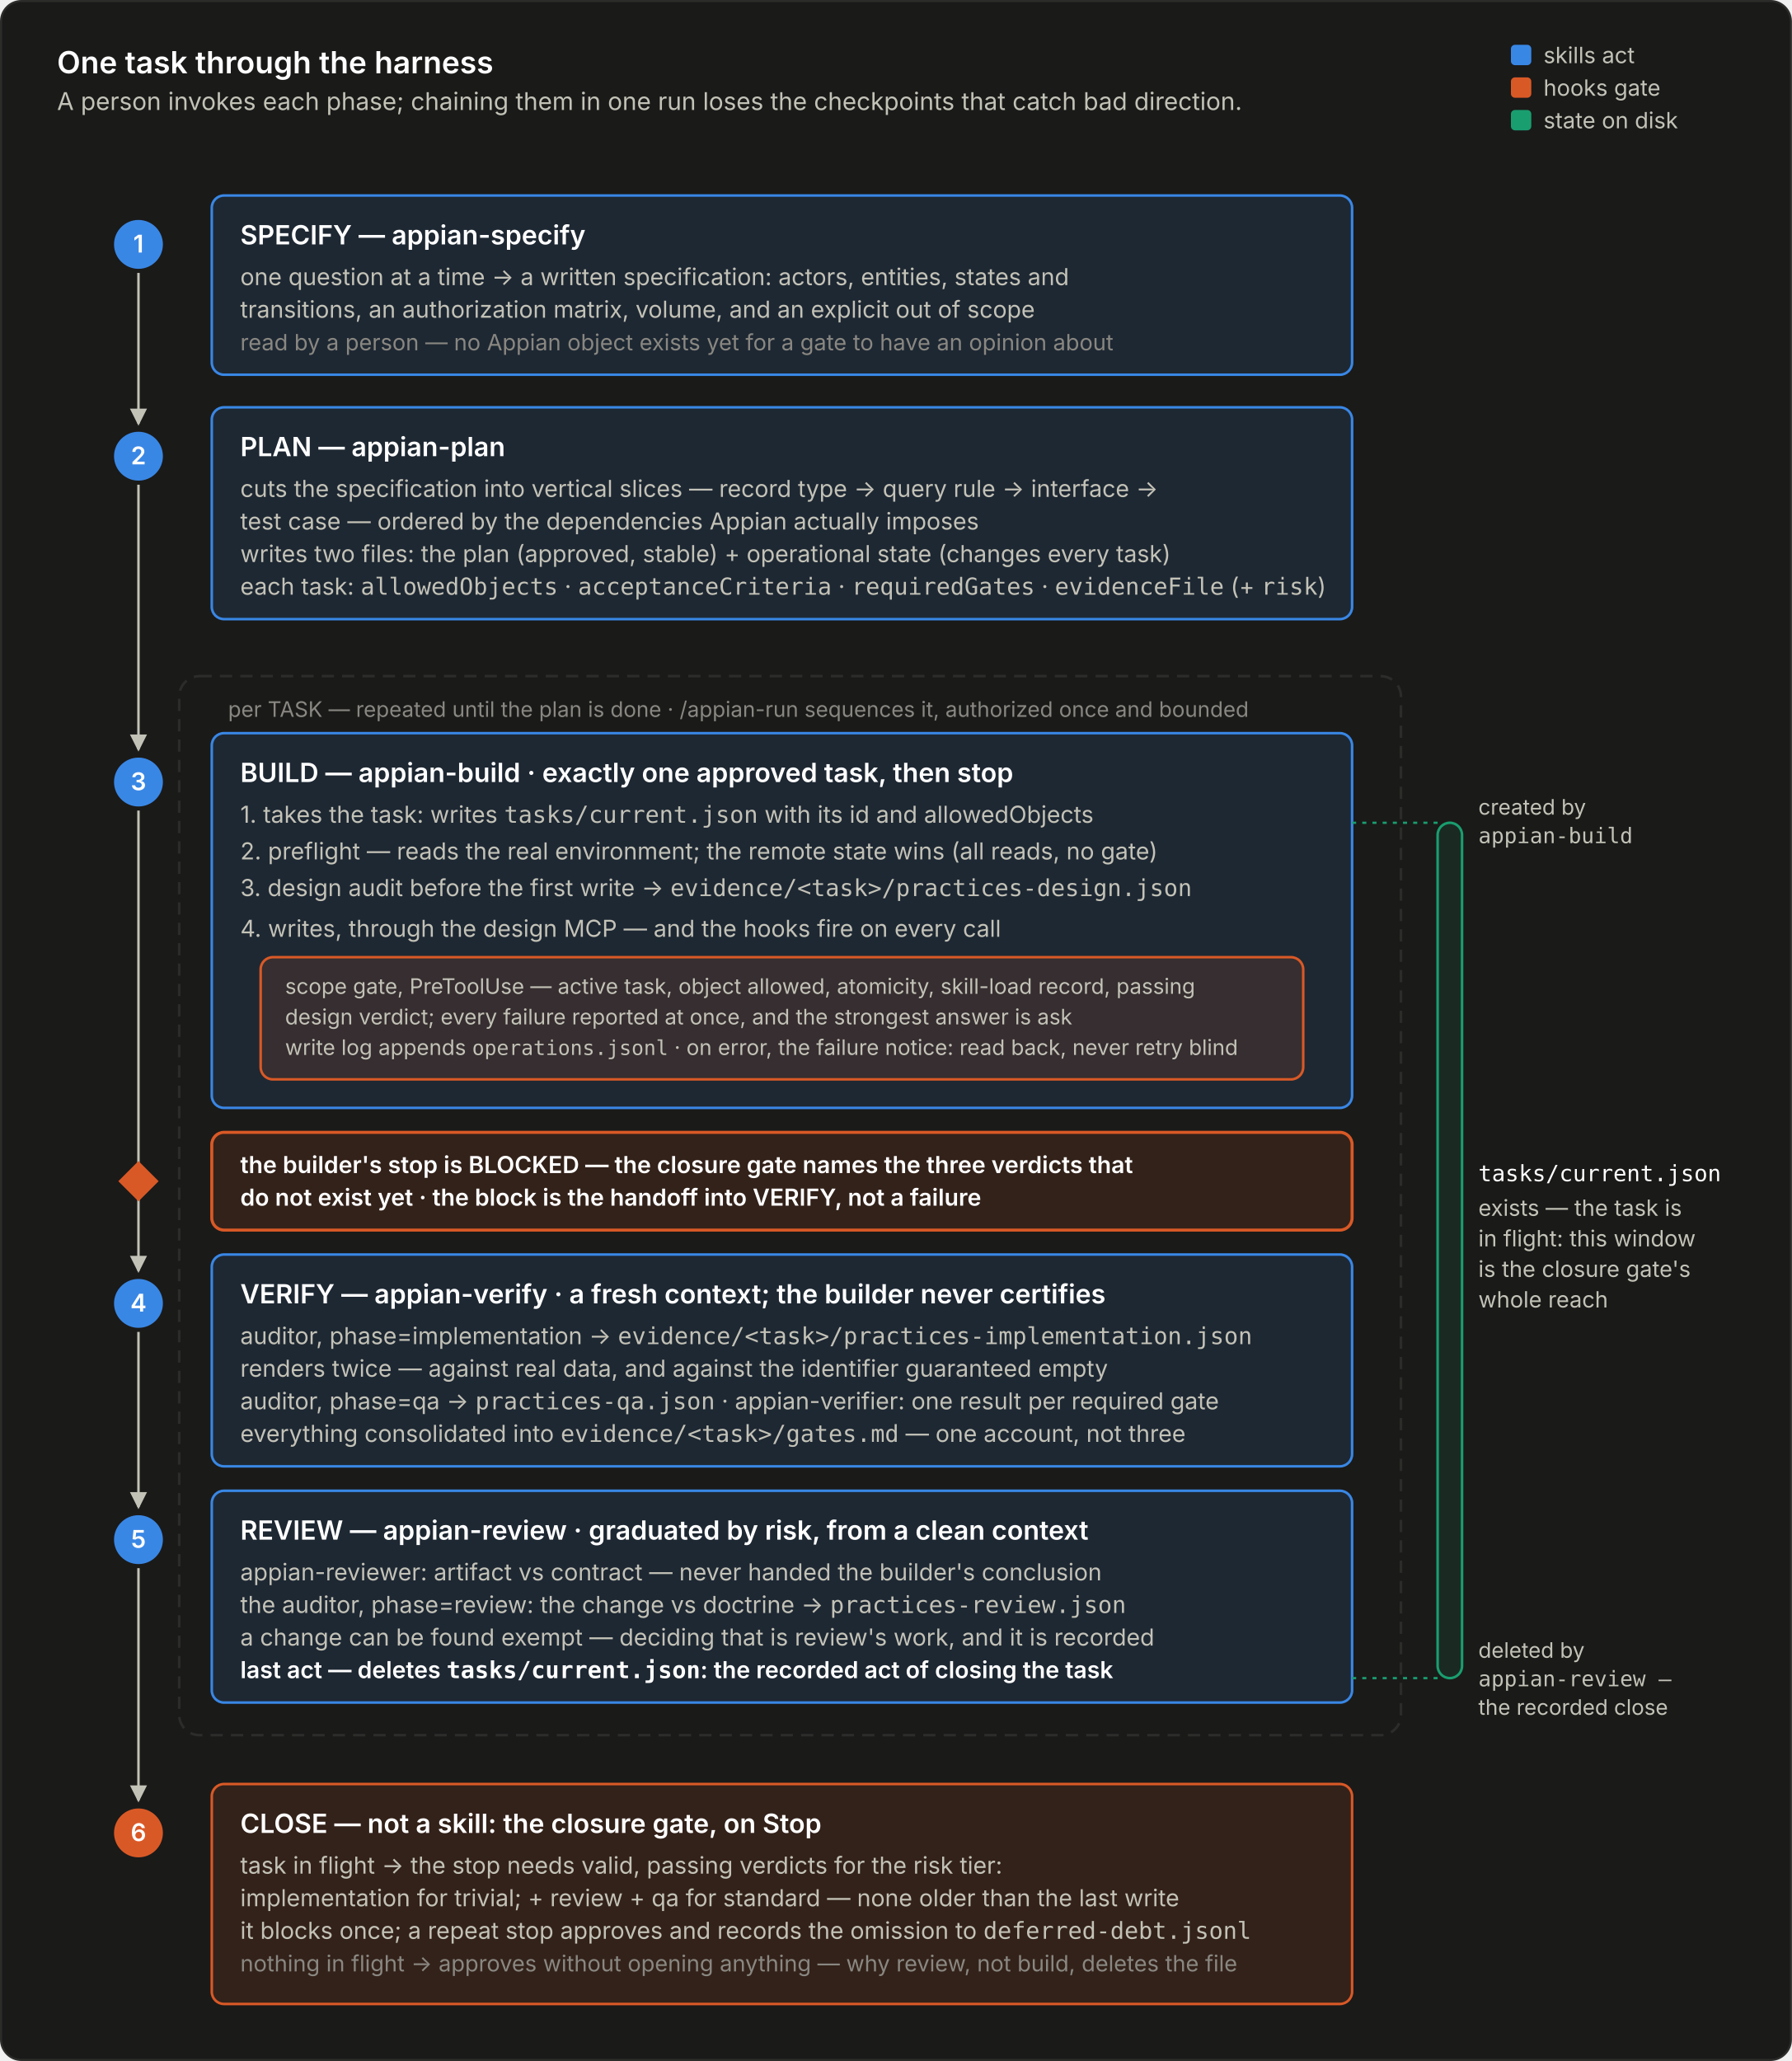
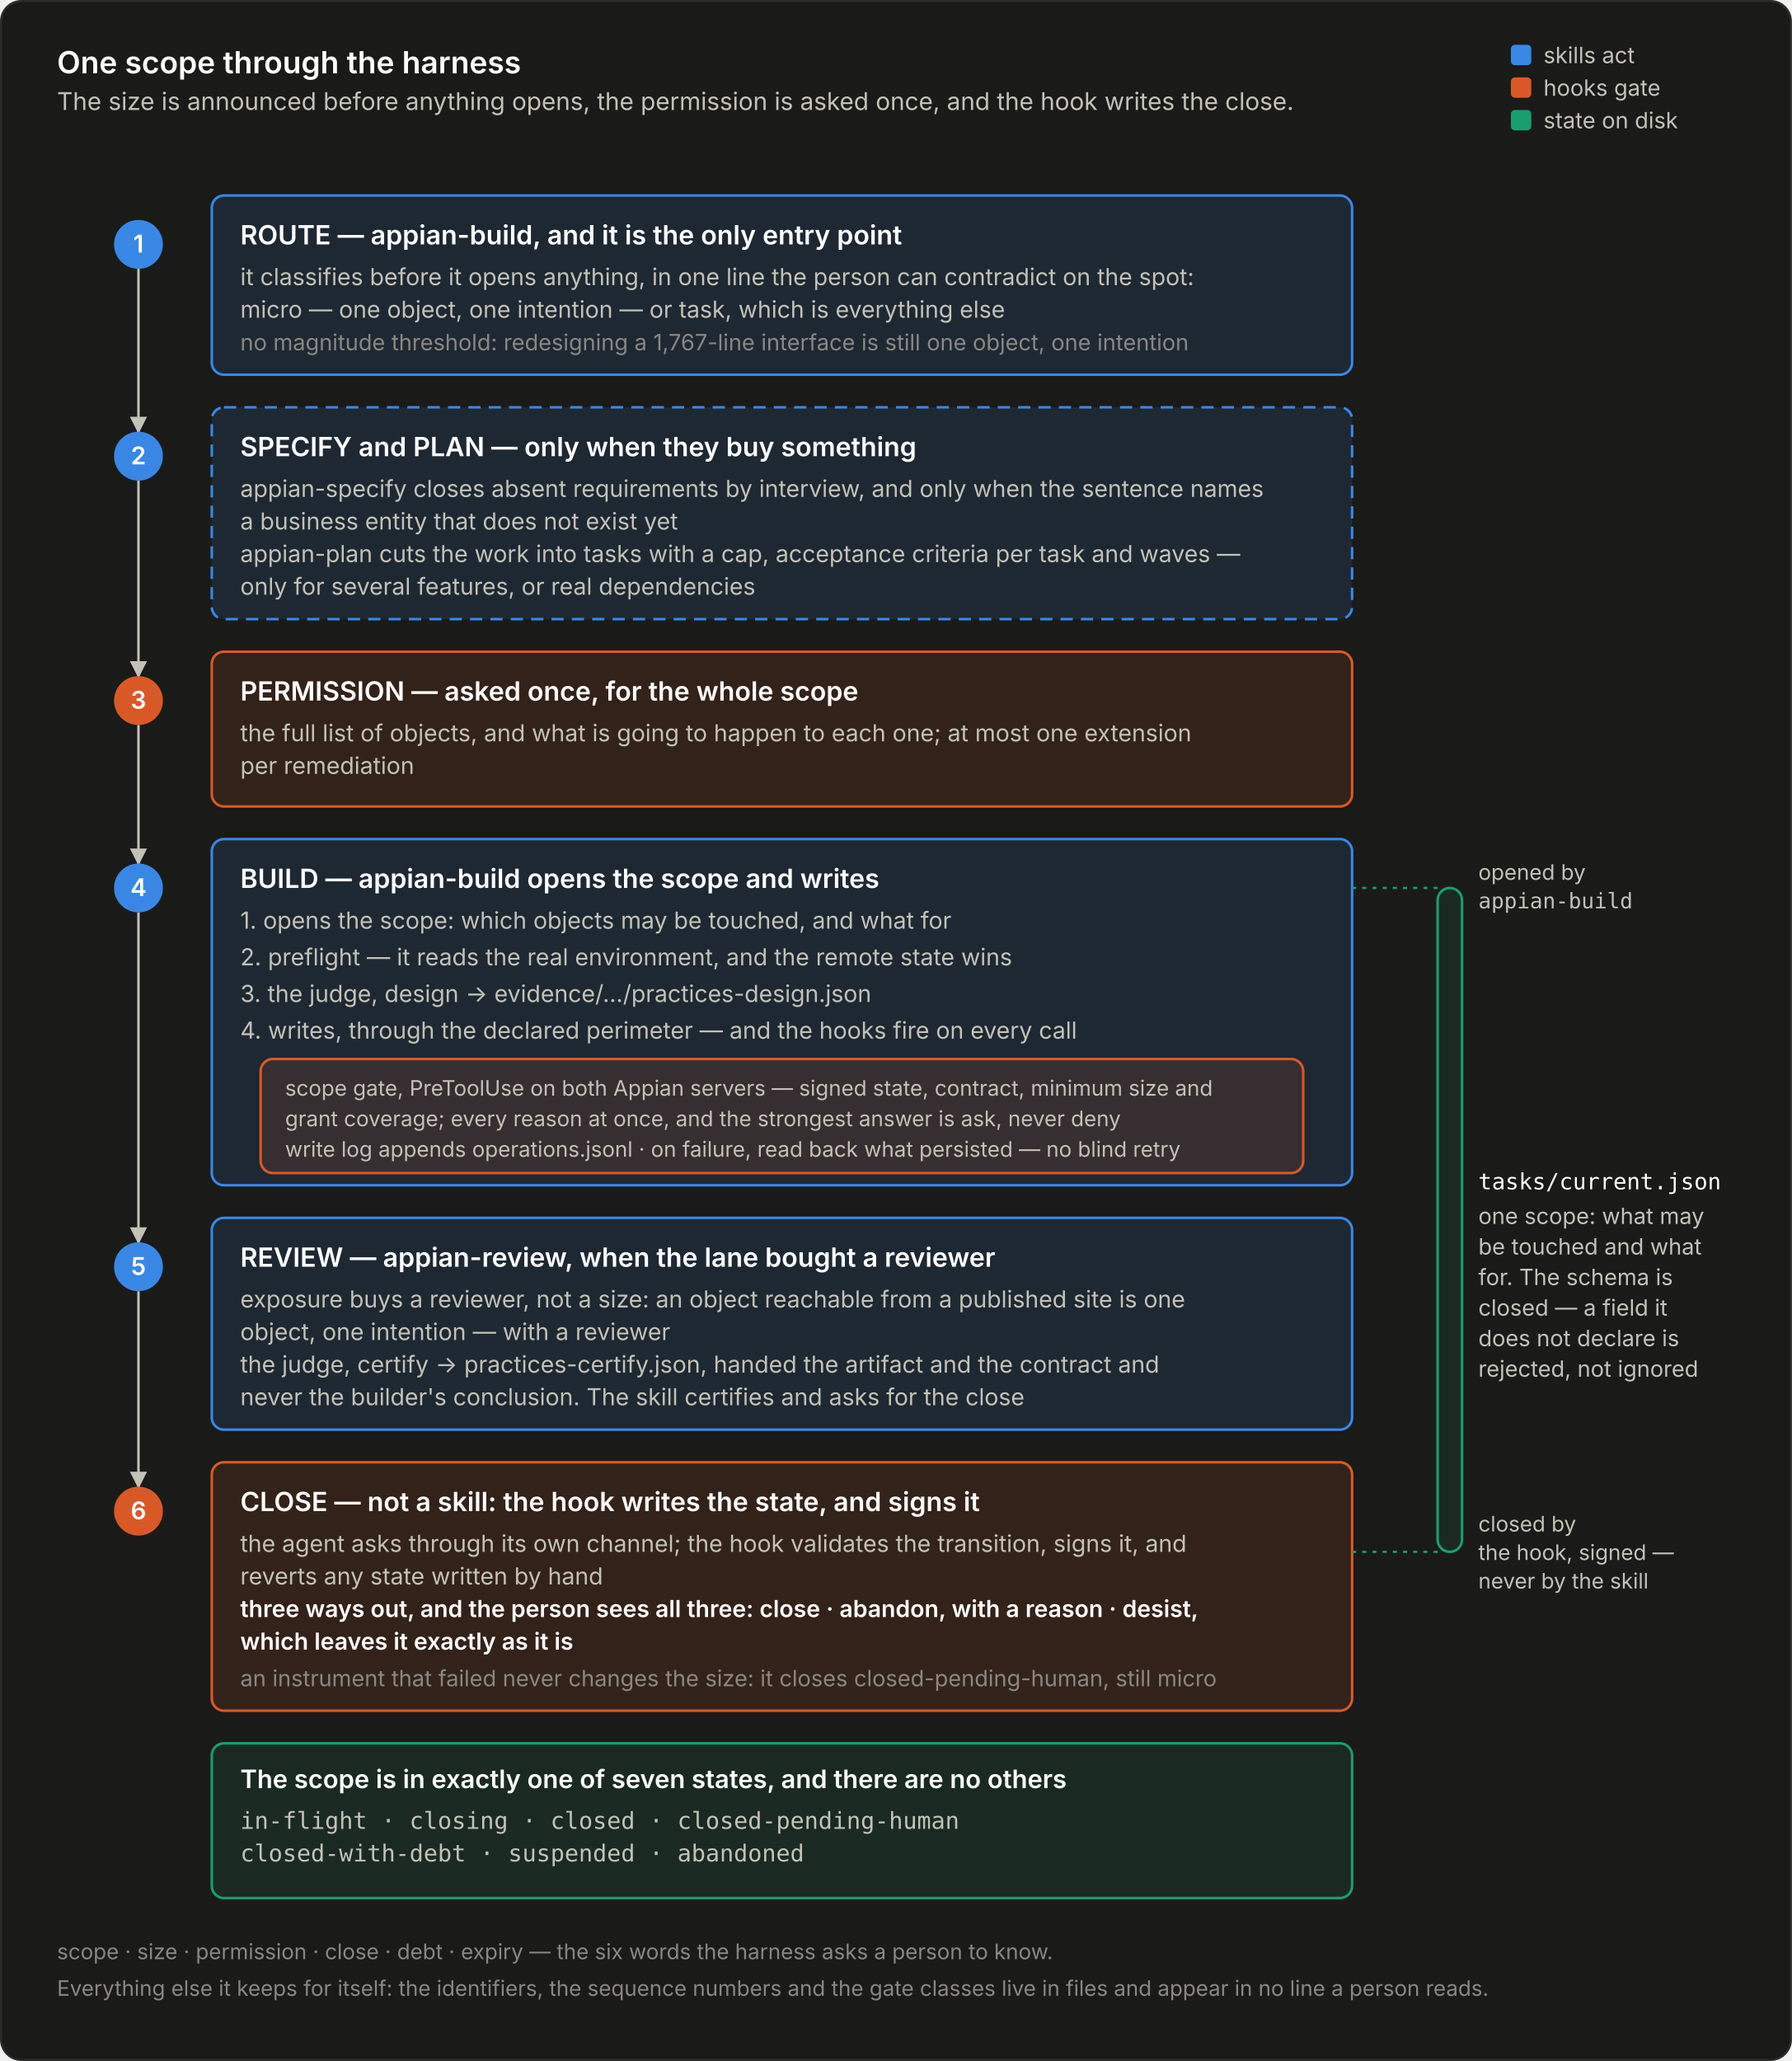
<svg xmlns="http://www.w3.org/2000/svg" width="880" height="1012" viewBox="0 0 880 1012" role="img" font-family="system-ui,-apple-system,'Segoe UI',sans-serif">
  <defs>
    <marker id="ar-blue" viewBox="0 0 8 8" refX="7" refY="4" markerWidth="7" markerHeight="7" orient="auto-start-reverse">
      <path d="M0,0 L8,4 L0,8 z" fill="#3987e5" />
    </marker>
  </defs>
  <defs>
    <marker id="ar-orange" viewBox="0 0 8 8" refX="7" refY="4" markerWidth="7" markerHeight="7" orient="auto-start-reverse">
      <path d="M0,0 L8,4 L0,8 z" fill="#d95926" />
    </marker>
  </defs>
  <defs>
    <marker id="ar-ink" viewBox="0 0 8 8" refX="7" refY="4" markerWidth="7" markerHeight="7" orient="auto-start-reverse">
      <path d="M0,0 L8,4 L0,8 z" fill="#c3c2b7" />
    </marker>
  </defs>
  <rect x="0.5" y="0.5" width="879" height="1011" rx="10" fill="#1a1a19" stroke="#2c2c2a" />
-   <text x="28" y="36" font-size="15" fill="#ffffff" font-weight="600">One task through the harness</text>
-   <text x="28" y="54" font-size="12" fill="#c3c2b7">A person invokes each phase; chaining them in one run loses the checkpoints that catch bad direction.</text>
+   <text x="28" y="36" font-size="15" fill="#ffffff" font-weight="600">One scope through the harness</text>
+   <text x="28" y="54" font-size="12" fill="#c3c2b7">The size is announced before anything opens, the permission is asked once, and the hook writes the close.</text>
  <rect x="742" y="22" width="10" height="10" rx="2" fill="#3987e5" stroke="none" stroke-width="0" />
  <text x="758" y="31" font-size="11" fill="#c3c2b7">skills act</text>
  <rect x="742" y="38" width="10" height="10" rx="2" fill="#d95926" stroke="none" stroke-width="0" />
  <text x="758" y="47" font-size="11" fill="#c3c2b7">hooks gate</text>
  <rect x="742" y="54" width="10" height="10" rx="2" fill="#199e70" stroke="none" stroke-width="0" />
  <text x="758" y="63" font-size="11" fill="#c3c2b7">state on disk</text>
  <rect x="104" y="96" width="560" height="88" rx="6" fill="rgba(57,135,229,0.13)" stroke="#3987e5" stroke-width="1.25" />
-   <text x="118" y="120" font-size="13" fill="#ffffff" font-weight="600">SPECIFY — appian-specify</text>
-   <text x="118" y="140" font-size="11.5" fill="#c3c2b7">one question at a time → a written specification: actors, entities, states and</text>
-   <text x="118" y="156" font-size="11.5" fill="#c3c2b7">transitions, an authorization matrix, volume, and an explicit out of scope</text>
-   <text x="118" y="172" font-size="11" fill="#898781">read by a person — no Appian object exists yet for a gate to have an opinion about</text>
-   <rect x="104" y="200" width="560" height="104" rx="6" fill="rgba(57,135,229,0.13)" stroke="#3987e5" stroke-width="1.25" />
-   <text x="118" y="224" font-size="13" fill="#ffffff" font-weight="600">PLAN — appian-plan</text>
-   <text x="118" y="244" font-size="11.5" fill="#c3c2b7">cuts the specification into vertical slices — record type → query rule → interface →</text>
-   <text x="118" y="260" font-size="11.5" fill="#c3c2b7">test case — ordered by the dependencies Appian actually imposes</text>
-   <text x="118" y="276" font-size="11.5" fill="#c3c2b7">writes two files: the plan (approved, stable) + operational state (changes every task)</text>
-   <text x="118" y="292" font-size="11.5" fill="#c3c2b7">each task: <tspan font-family="ui-monospace,Consolas,'Cascadia Mono',monospace">allowedObjects</tspan> · <tspan font-family="ui-monospace,Consolas,'Cascadia Mono',monospace">acceptanceCriteria</tspan> · <tspan font-family="ui-monospace,Consolas,'Cascadia Mono',monospace">requiredGates</tspan> · <tspan font-family="ui-monospace,Consolas,'Cascadia Mono',monospace">evidenceFile</tspan> (+ <tspan font-family="ui-monospace,Consolas,'Cascadia Mono',monospace">risk</tspan>)</text>
-   <rect x="88" y="332" width="600" height="520" rx="10" fill="none" stroke="#2c2c2a" stroke-width="1.25" stroke-dasharray="6 4" />
-   <text x="112" y="352" font-size="10.5" fill="#898781">per TASK — repeated until the plan is done · /appian-run sequences it, authorized once and bounded</text>
-   <rect x="104" y="360" width="560" height="184" rx="6" fill="rgba(57,135,229,0.13)" stroke="#3987e5" stroke-width="1.25" />
-   <text x="118" y="384" font-size="13" fill="#ffffff" font-weight="600">BUILD — appian-build · exactly one approved task, then stop</text>
-   <text x="118" y="404" font-size="11.5" fill="#c3c2b7">1. takes the task: writes <tspan font-family="ui-monospace,Consolas,'Cascadia Mono',monospace">tasks/current.json</tspan> with its id and allowedObjects</text>
-   <text x="118" y="422" font-size="11.5" fill="#c3c2b7">2. preflight — reads the real environment; the remote state wins (all reads, no gate)</text>
-   <text x="118" y="440" font-size="11.5" fill="#c3c2b7">3. design audit before the first write → <tspan font-family="ui-monospace,Consolas,'Cascadia Mono',monospace">evidence/&lt;task&gt;/practices-design.json</tspan>
-   </text>
-   <text x="118" y="460" font-size="11.5" fill="#c3c2b7">4. writes, through the design MCP — and the hooks fire on every call</text>
-   <rect x="128" y="470" width="512" height="60" rx="6" fill="rgba(217,89,38,0.13)" stroke="#d95926" stroke-width="1.25" />
-   <text x="140" y="488" font-size="10.5" fill="#c3c2b7">scope gate, PreToolUse — active task, object allowed, atomicity, skill-load record, passing</text>
-   <text x="140" y="503" font-size="10.5" fill="#c3c2b7">design verdict; every failure reported at once, and the strongest answer is ask</text>
-   <text x="140" y="518" font-size="10.5" fill="#c3c2b7">write log appends <tspan font-family="ui-monospace,Consolas,'Cascadia Mono',monospace" font-size="10">operations.jsonl</tspan> · on error, the failure notice: read back, never retry blind</text>
-   <rect x="104" y="556" width="560" height="48" rx="6" fill="rgba(217,89,38,0.13)" stroke="#d95926" stroke-width="1.5" />
-   <text x="118" y="576" font-size="11.5" fill="#ffffff" font-weight="600">the builder's stop is BLOCKED — the closure gate names the three verdicts that</text>
-   <text x="118" y="592" font-size="11.5" fill="#ffffff" font-weight="600">do not exist yet · the block is the handoff into VERIFY, not a failure</text>
-   <rect x="104" y="616" width="560" height="104" rx="6" fill="rgba(57,135,229,0.13)" stroke="#3987e5" stroke-width="1.25" />
-   <text x="118" y="640" font-size="13" fill="#ffffff" font-weight="600">VERIFY — appian-verify · a fresh context; the builder never certifies</text>
-   <text x="118" y="660" font-size="11.5" fill="#c3c2b7">auditor, phase=implementation → <tspan font-family="ui-monospace,Consolas,'Cascadia Mono',monospace">evidence/&lt;task&gt;/practices-implementation.json</tspan>
-   </text>
-   <text x="118" y="676" font-size="11.5" fill="#c3c2b7">renders twice — against real data, and against the identifier guaranteed empty</text>
-   <text x="118" y="692" font-size="11.5" fill="#c3c2b7">auditor, phase=qa → <tspan font-family="ui-monospace,Consolas,'Cascadia Mono',monospace">practices-qa.json</tspan> · appian-verifier: one result per required gate</text>
-   <text x="118" y="708" font-size="11.5" fill="#c3c2b7">everything consolidated into <tspan font-family="ui-monospace,Consolas,'Cascadia Mono',monospace">evidence/&lt;task&gt;/gates.md</tspan> — one account, not three</text>
-   <rect x="104" y="732" width="560" height="104" rx="6" fill="rgba(57,135,229,0.13)" stroke="#3987e5" stroke-width="1.25" />
-   <text x="118" y="756" font-size="13" fill="#ffffff" font-weight="600">REVIEW — appian-review · graduated by risk, from a clean context</text>
-   <text x="118" y="776" font-size="11.5" fill="#c3c2b7">appian-reviewer: artifact vs contract — never handed the builder's conclusion</text>
-   <text x="118" y="792" font-size="11.5" fill="#c3c2b7">the auditor, phase=review: the change vs doctrine → <tspan font-family="ui-monospace,Consolas,'Cascadia Mono',monospace">practices-review.json</tspan>
-   </text>
-   <text x="118" y="808" font-size="11.5" fill="#c3c2b7">a change can be found exempt — deciding that is review's work, and it is recorded</text>
-   <text x="118" y="824" font-size="11.5" fill="#ffffff" font-weight="600">last act — deletes <tspan font-family="ui-monospace,Consolas,'Cascadia Mono',monospace">tasks/current.json</tspan>: the recorded act of closing the task</text>
-   <rect x="104" y="876" width="560" height="108" rx="6" fill="rgba(217,89,38,0.13)" stroke="#d95926" stroke-width="1.25" />
-   <text x="118" y="900" font-size="13" fill="#ffffff" font-weight="600">CLOSE — not a skill: the closure gate, on Stop</text>
-   <text x="118" y="920" font-size="11.5" fill="#c3c2b7">task in flight → the stop needs valid, passing verdicts for the risk tier:</text>
-   <text x="118" y="936" font-size="11.5" fill="#c3c2b7">implementation for trivial; + review + qa for standard — none older than the last write</text>
-   <text x="118" y="952" font-size="11.5" fill="#c3c2b7">it blocks once; a repeat stop approves and records the omission to <tspan font-family="ui-monospace,Consolas,'Cascadia Mono',monospace">deferred-debt.jsonl</tspan>
-   </text>
-   <text x="118" y="968" font-size="11" fill="#898781">nothing in flight → approves without opening anything — why review, not build, deletes the file</text>
-   <polyline points="68,134 68,208" fill="none" stroke="#c3c2b7" stroke-width="1.2" marker-end="url(#ar-ink)" />
-   <polyline points="68,238 68,368" fill="none" stroke="#c3c2b7" stroke-width="1.2" marker-end="url(#ar-ink)" />
-   <polyline points="68,398 68,624" fill="none" stroke="#c3c2b7" stroke-width="1.2" marker-end="url(#ar-ink)" />
-   <polyline points="68,654 68,740" fill="none" stroke="#c3c2b7" stroke-width="1.2" marker-end="url(#ar-ink)" />
-   <polyline points="68,770 68,884" fill="none" stroke="#c3c2b7" stroke-width="1.2" marker-end="url(#ar-ink)" />
+   <text x="118" y="120" font-size="13" fill="#ffffff" font-weight="600">ROUTE — appian-build, and it is the only entry point</text>
+   <text x="118" y="140" font-size="11.5" fill="#c3c2b7">it classifies before it opens anything, in one line the person can contradict on the spot:</text>
+   <text x="118" y="156" font-size="11.5" fill="#c3c2b7">micro — one object, one intention — or task, which is everything else</text>
+   <text x="118" y="172" font-size="11" fill="#898781">no magnitude threshold: redesigning a 1,767-line interface is still one object, one intention</text>
+   <rect x="104" y="200" width="560" height="104" rx="6" fill="rgba(57,135,229,0.13)" stroke="#3987e5" stroke-width="1.25" stroke-dasharray="6 4" />
+   <text x="118" y="224" font-size="13" fill="#ffffff" font-weight="600">SPECIFY and PLAN — only when they buy something</text>
+   <text x="118" y="244" font-size="11.5" fill="#c3c2b7">appian-specify closes absent requirements by interview, and only when the sentence names</text>
+   <text x="118" y="260" font-size="11.5" fill="#c3c2b7">a business entity that does not exist yet</text>
+   <text x="118" y="276" font-size="11.5" fill="#c3c2b7">appian-plan cuts the work into tasks with a cap, acceptance criteria per task and waves —</text>
+   <text x="118" y="292" font-size="11.5" fill="#c3c2b7">only for several features, or real dependencies</text>
+   <rect x="104" y="320" width="560" height="76" rx="6" fill="rgba(217,89,38,0.13)" stroke="#d95926" stroke-width="1.25" />
+   <text x="118" y="344" font-size="13" fill="#ffffff" font-weight="600">PERMISSION — asked once, for the whole scope</text>
+   <text x="118" y="364" font-size="11.5" fill="#c3c2b7">the full list of objects, and what is going to happen to each one; at most one extension</text>
+   <text x="118" y="380" font-size="11.5" fill="#c3c2b7">per remediation</text>
+   <rect x="104" y="412" width="560" height="170" rx="6" fill="rgba(57,135,229,0.13)" stroke="#3987e5" stroke-width="1.25" />
+   <text x="118" y="436" font-size="13" fill="#ffffff" font-weight="600">BUILD — appian-build opens the scope and writes</text>
+   <text x="118" y="456" font-size="11.5" fill="#c3c2b7">1. opens the scope: which objects may be touched, and what for</text>
+   <text x="118" y="474" font-size="11.5" fill="#c3c2b7">2. preflight — it reads the real environment, and the remote state wins</text>
+   <text x="118" y="492" font-size="11.5" fill="#c3c2b7">3. the judge, design → evidence/…/practices-design.json</text>
+   <text x="118" y="510" font-size="11.5" fill="#c3c2b7">4. writes, through the declared perimeter — and the hooks fire on every call</text>
+   <rect x="128" y="520" width="512" height="56" rx="6" fill="rgba(217,89,38,0.13)" stroke="#d95926" stroke-width="1.25" />
+   <text x="140" y="538" font-size="10.5" fill="#c3c2b7">scope gate, PreToolUse on both Appian servers — signed state, contract, minimum size and</text>
+   <text x="140" y="553" font-size="10.5" fill="#c3c2b7">grant coverage; every reason at once, and the strongest answer is ask, never deny</text>
+   <text x="140" y="568" font-size="10.5" fill="#c3c2b7">write log appends operations.jsonl · on failure, read back what persisted — no blind retry</text>
+   <rect x="104" y="598" width="560" height="104" rx="6" fill="rgba(57,135,229,0.13)" stroke="#3987e5" stroke-width="1.25" />
+   <text x="118" y="622" font-size="13" fill="#ffffff" font-weight="600">REVIEW — appian-review, when the lane bought a reviewer</text>
+   <text x="118" y="642" font-size="11.5" fill="#c3c2b7">exposure buys a reviewer, not a size: an object reachable from a published site is one</text>
+   <text x="118" y="658" font-size="11.5" fill="#c3c2b7">object, one intention — with a reviewer</text>
+   <text x="118" y="674" font-size="11.5" fill="#c3c2b7">the judge, certify → practices-certify.json, handed the artifact and the contract and</text>
+   <text x="118" y="690" font-size="11.5" fill="#c3c2b7">never the builder's conclusion. The skill certifies and asks for the close</text>
+   <rect x="104" y="718" width="560" height="122" rx="6" fill="rgba(217,89,38,0.13)" stroke="#d95926" stroke-width="1.25" />
+   <text x="118" y="742" font-size="13" fill="#ffffff" font-weight="600">CLOSE — not a skill: the hook writes the state, and signs it</text>
+   <text x="118" y="762" font-size="11.5" fill="#c3c2b7">the agent asks through its own channel; the hook validates the transition, signs it, and</text>
+   <text x="118" y="778" font-size="11.5" fill="#c3c2b7">reverts any state written by hand</text>
+   <text x="118" y="794" font-size="11.5" fill="#ffffff" font-weight="600">three ways out, and the person sees all three: close · abandon, with a reason · desist,</text>
+   <text x="118" y="810" font-size="11.5" fill="#ffffff" font-weight="600">which leaves it exactly as it is</text>
+   <text x="118" y="828" font-size="11" fill="#898781">an instrument that failed never changes the size: it closes closed-pending-human, still micro</text>
+   <rect x="104" y="856" width="560" height="76" rx="6" fill="rgba(25,158,112,0.12)" stroke="#199e70" stroke-width="1.25" />
+   <text x="118" y="878" font-size="12.5" fill="#ffffff" font-weight="600">The scope is in exactly one of seven states, and there are no others</text>
+   <text x="118" y="898" font-size="11.5" fill="#c3c2b7" font-family="ui-monospace,Consolas,'Cascadia Mono',monospace">in-flight · closing · closed · closed-pending-human</text>
+   <text x="118" y="914" font-size="11.5" fill="#c3c2b7" font-family="ui-monospace,Consolas,'Cascadia Mono',monospace">closed-with-debt · suspended · abandoned</text>
+   <polyline points="68,132 68,212" fill="none" stroke="#c3c2b7" stroke-width="1.2" marker-end="url(#ar-ink)" />
+   <polyline points="68,236 68,332" fill="none" stroke="#c3c2b7" stroke-width="1.2" marker-end="url(#ar-ink)" />
+   <polyline points="68,356 68,424" fill="none" stroke="#c3c2b7" stroke-width="1.2" marker-end="url(#ar-ink)" />
+   <polyline points="68,448 68,610" fill="none" stroke="#c3c2b7" stroke-width="1.2" marker-end="url(#ar-ink)" />
+   <polyline points="68,634 68,730" fill="none" stroke="#c3c2b7" stroke-width="1.2" marker-end="url(#ar-ink)" />
  <circle cx="68" cy="120" r="12" fill="#3987e5" />
  <text x="68" y="124" font-size="12" fill="#ffffff" font-weight="600" text-anchor="middle">1</text>
  <circle cx="68" cy="224" r="12" fill="#3987e5" />
  <text x="68" y="228" font-size="12" fill="#ffffff" font-weight="600" text-anchor="middle">2</text>
-   <circle cx="68" cy="384" r="12" fill="#3987e5" />
-   <text x="68" y="388" font-size="12" fill="#ffffff" font-weight="600" text-anchor="middle">3</text>
-   <circle cx="68" cy="640" r="12" fill="#3987e5" />
-   <text x="68" y="644" font-size="12" fill="#ffffff" font-weight="600" text-anchor="middle">4</text>
-   <circle cx="68" cy="756" r="12" fill="#3987e5" />
-   <text x="68" y="760" font-size="12" fill="#ffffff" font-weight="600" text-anchor="middle">5</text>
-   <circle cx="68" cy="900" r="12" fill="#d95926" />
-   <text x="68" y="904" font-size="12" fill="#ffffff" font-weight="600" text-anchor="middle">6</text>
-   <rect x="61" y="573" width="14" height="14" fill="#d95926" transform="rotate(45 68 580)" />
-   <polyline points="664,404 706,404" fill="none" stroke="#199e70" stroke-width="1.1" stroke-dasharray="2 3" />
-   <polyline points="664,824 706,824" fill="none" stroke="#199e70" stroke-width="1.1" stroke-dasharray="2 3" />
-   <rect x="706" y="404" width="12" height="420" rx="6" fill="rgba(25,158,112,0.12)" stroke="#199e70" stroke-width="1.25" />
-   <text x="726" y="400" font-size="10.5" fill="#c3c2b7">created by</text>
-   <text x="726" y="414" font-size="10.5" fill="#c3c2b7" font-family="ui-monospace,Consolas,'Cascadia Mono',monospace">appian-build</text>
-   <text x="726" y="580" font-size="11" fill="#ffffff" font-family="ui-monospace,Consolas,'Cascadia Mono',monospace">tasks/current.json</text>
-   <text x="726" y="597" font-size="11" fill="#c3c2b7">exists — the task is</text>
-   <text x="726" y="612" font-size="11" fill="#c3c2b7">in flight: this window</text>
-   <text x="726" y="627" font-size="11" fill="#c3c2b7">is the closure gate's</text>
-   <text x="726" y="642" font-size="11" fill="#c3c2b7">whole reach</text>
-   <text x="726" y="814" font-size="10.5" fill="#c3c2b7">deleted by</text>
-   <text x="726" y="828" font-size="10.5" fill="#c3c2b7" font-family="ui-monospace,Consolas,'Cascadia Mono',monospace">appian-review —</text>
-   <text x="726" y="842" font-size="10.5" fill="#c3c2b7">the recorded close</text>
+   <circle cx="68" cy="344" r="12" fill="#d95926" />
+   <text x="68" y="348" font-size="12" fill="#ffffff" font-weight="600" text-anchor="middle">3</text>
+   <circle cx="68" cy="436" r="12" fill="#3987e5" />
+   <text x="68" y="440" font-size="12" fill="#ffffff" font-weight="600" text-anchor="middle">4</text>
+   <circle cx="68" cy="622" r="12" fill="#3987e5" />
+   <text x="68" y="626" font-size="12" fill="#ffffff" font-weight="600" text-anchor="middle">5</text>
+   <circle cx="68" cy="742" r="12" fill="#d95926" />
+   <text x="68" y="746" font-size="12" fill="#ffffff" font-weight="600" text-anchor="middle">6</text>
+   <polyline points="664,436 706,436" fill="none" stroke="#199e70" stroke-width="1.1" stroke-dasharray="2 3" />
+   <polyline points="664,762 706,762" fill="none" stroke="#199e70" stroke-width="1.1" stroke-dasharray="2 3" />
+   <rect x="706" y="436" width="12" height="326" rx="6" fill="rgba(25,158,112,0.12)" stroke="#199e70" stroke-width="1.25" />
+   <text x="726" y="432" font-size="10.5" fill="#c3c2b7">opened by</text>
+   <text x="726" y="446" font-size="10.5" fill="#c3c2b7" font-family="ui-monospace,Consolas,'Cascadia Mono',monospace">appian-build</text>
+   <text x="726" y="584" font-size="11" fill="#ffffff" font-family="ui-monospace,Consolas,'Cascadia Mono',monospace">tasks/current.json</text>
+   <text x="726" y="601" font-size="11" fill="#c3c2b7">one scope: what may</text>
+   <text x="726" y="616" font-size="11" fill="#c3c2b7">be touched and what</text>
+   <text x="726" y="631" font-size="11" fill="#c3c2b7">for. The schema is</text>
+   <text x="726" y="646" font-size="11" fill="#c3c2b7">closed — a field it</text>
+   <text x="726" y="661" font-size="11" fill="#c3c2b7">does not declare is</text>
+   <text x="726" y="676" font-size="11" fill="#c3c2b7">rejected, not ignored</text>
+   <text x="726" y="752" font-size="10.5" fill="#c3c2b7">closed by</text>
+   <text x="726" y="766" font-size="10.5" fill="#c3c2b7">the hook, signed —</text>
+   <text x="726" y="780" font-size="10.5" fill="#c3c2b7">never by the skill</text>
+   <text x="28" y="962" font-size="10.5" fill="#898781">scope · size · permission · close · debt · expiry — the six words the harness asks a person to know.</text>
+   <text x="28" y="980" font-size="10.5" fill="#898781">Everything else it keeps for itself: the identifiers, the sequence numbers and the gate classes live in files and appear in no line a person reads.</text>
</svg>
